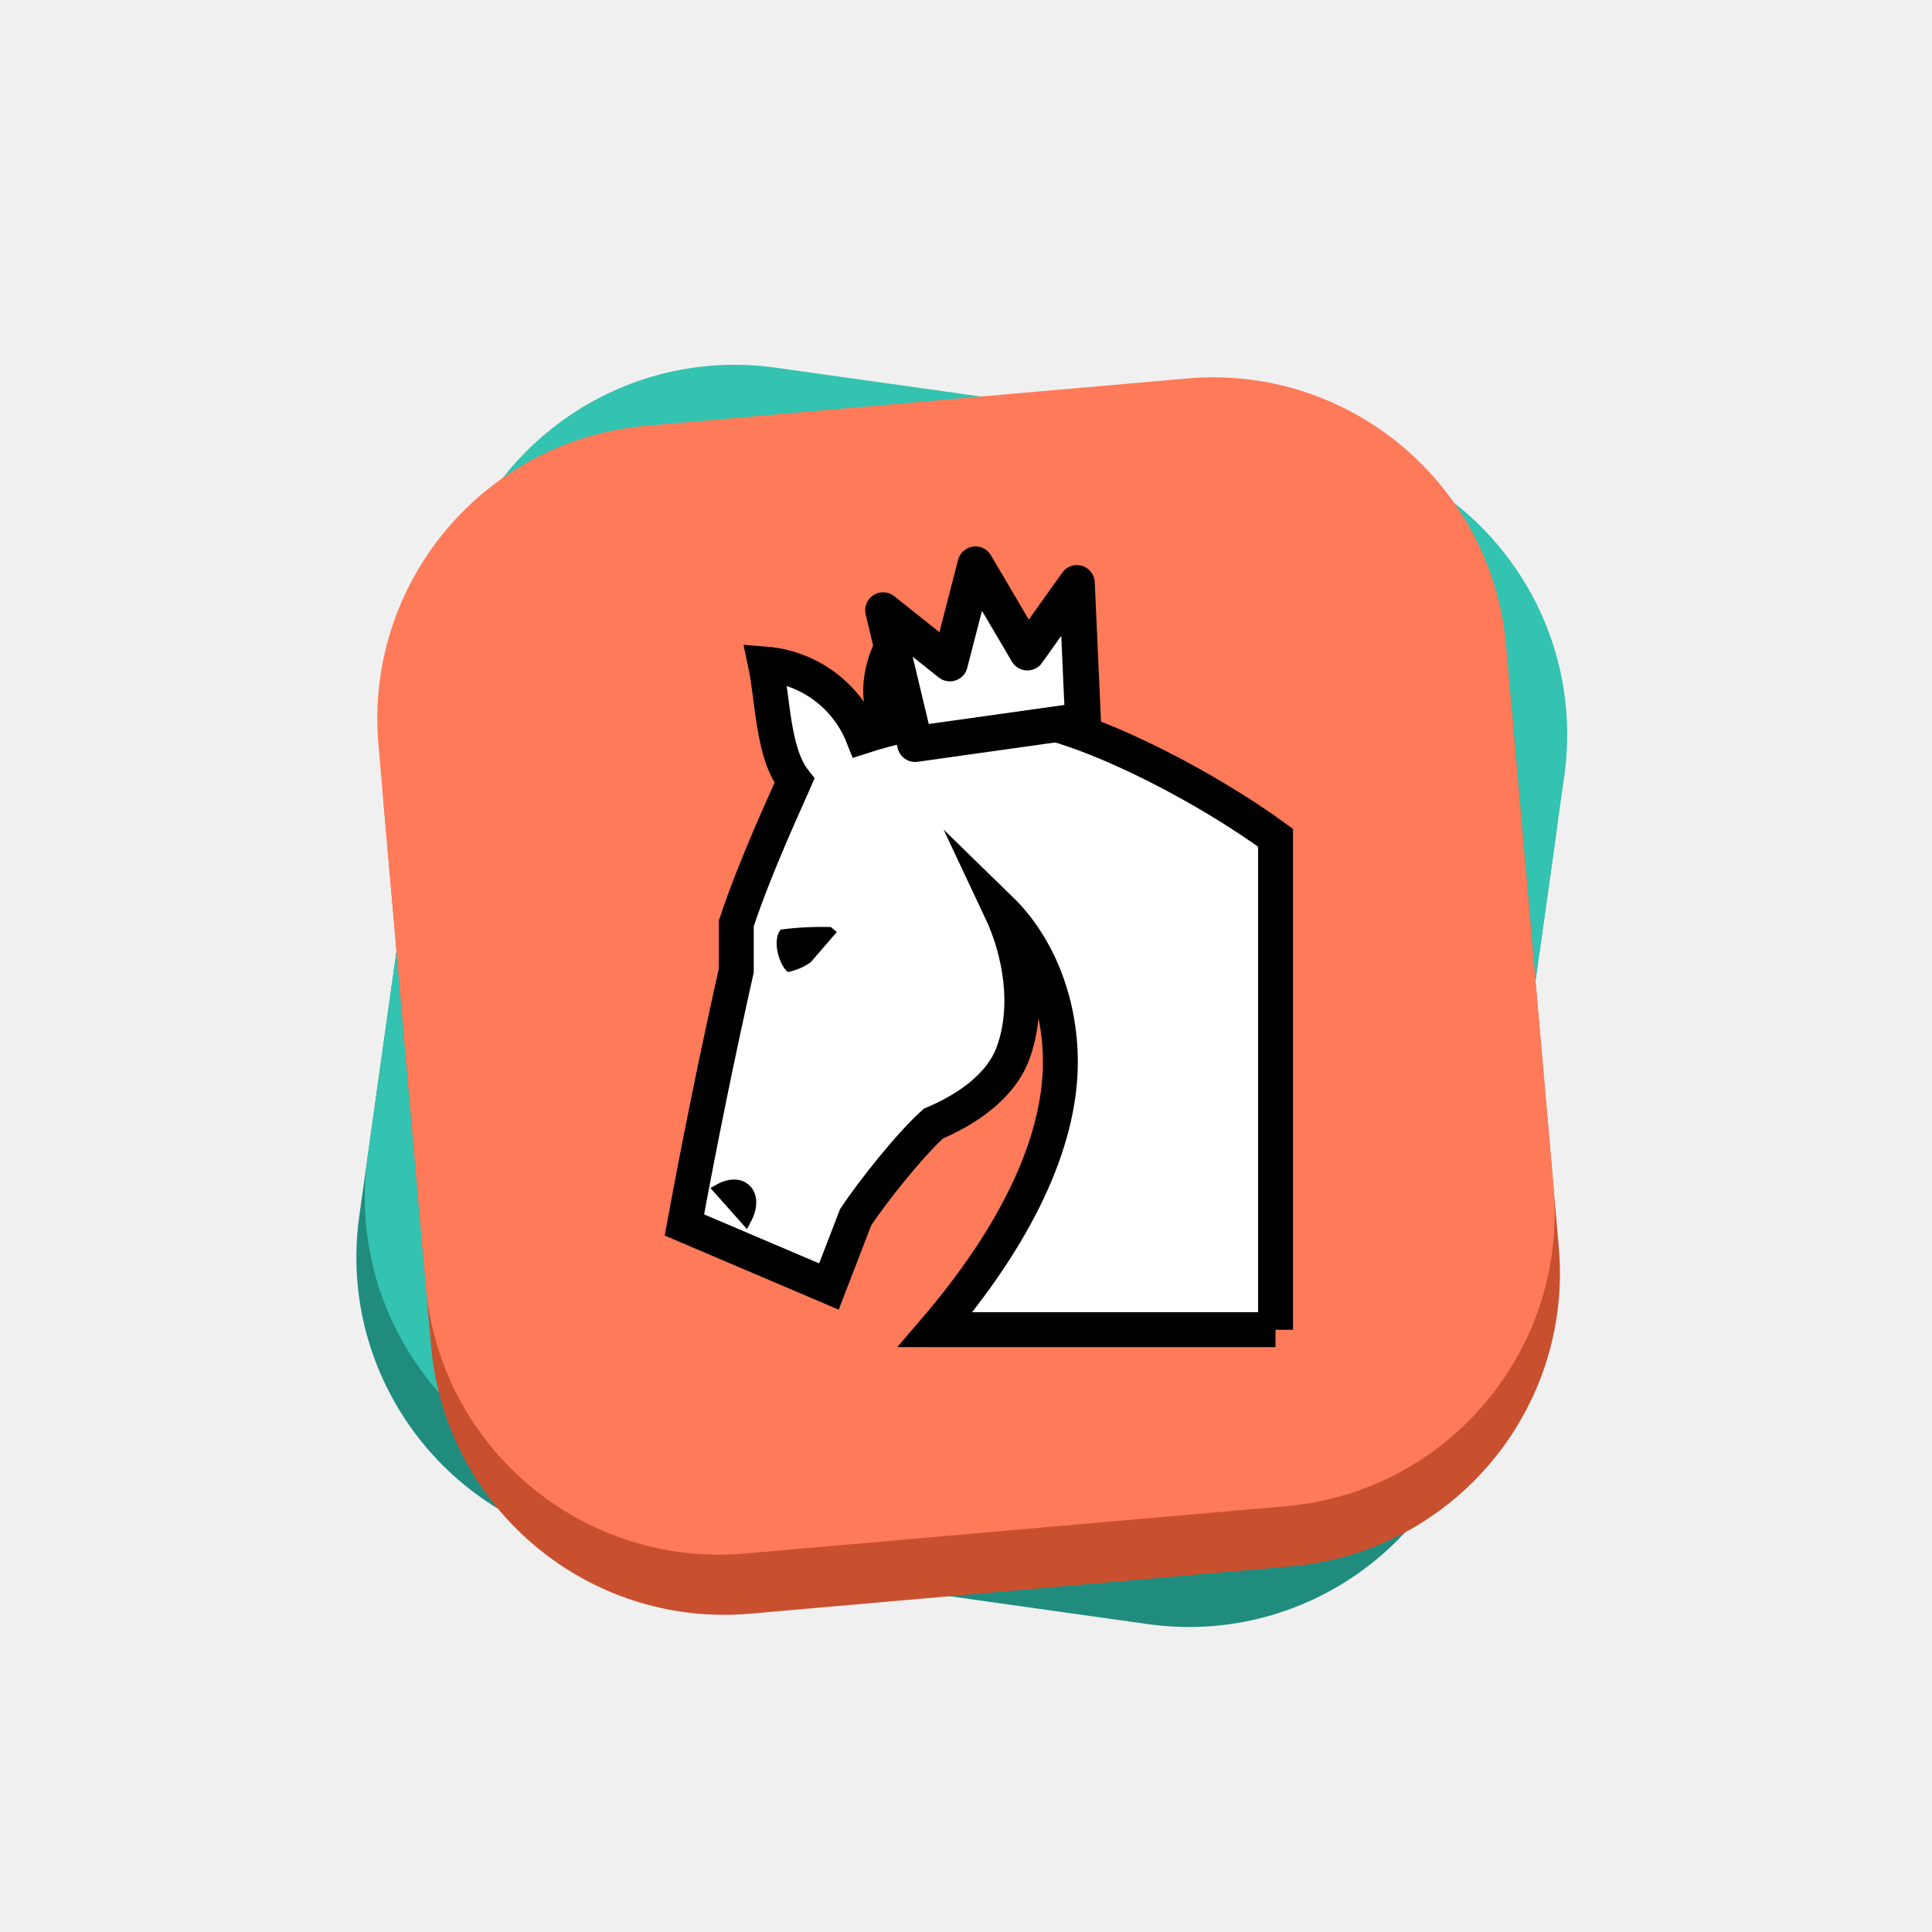
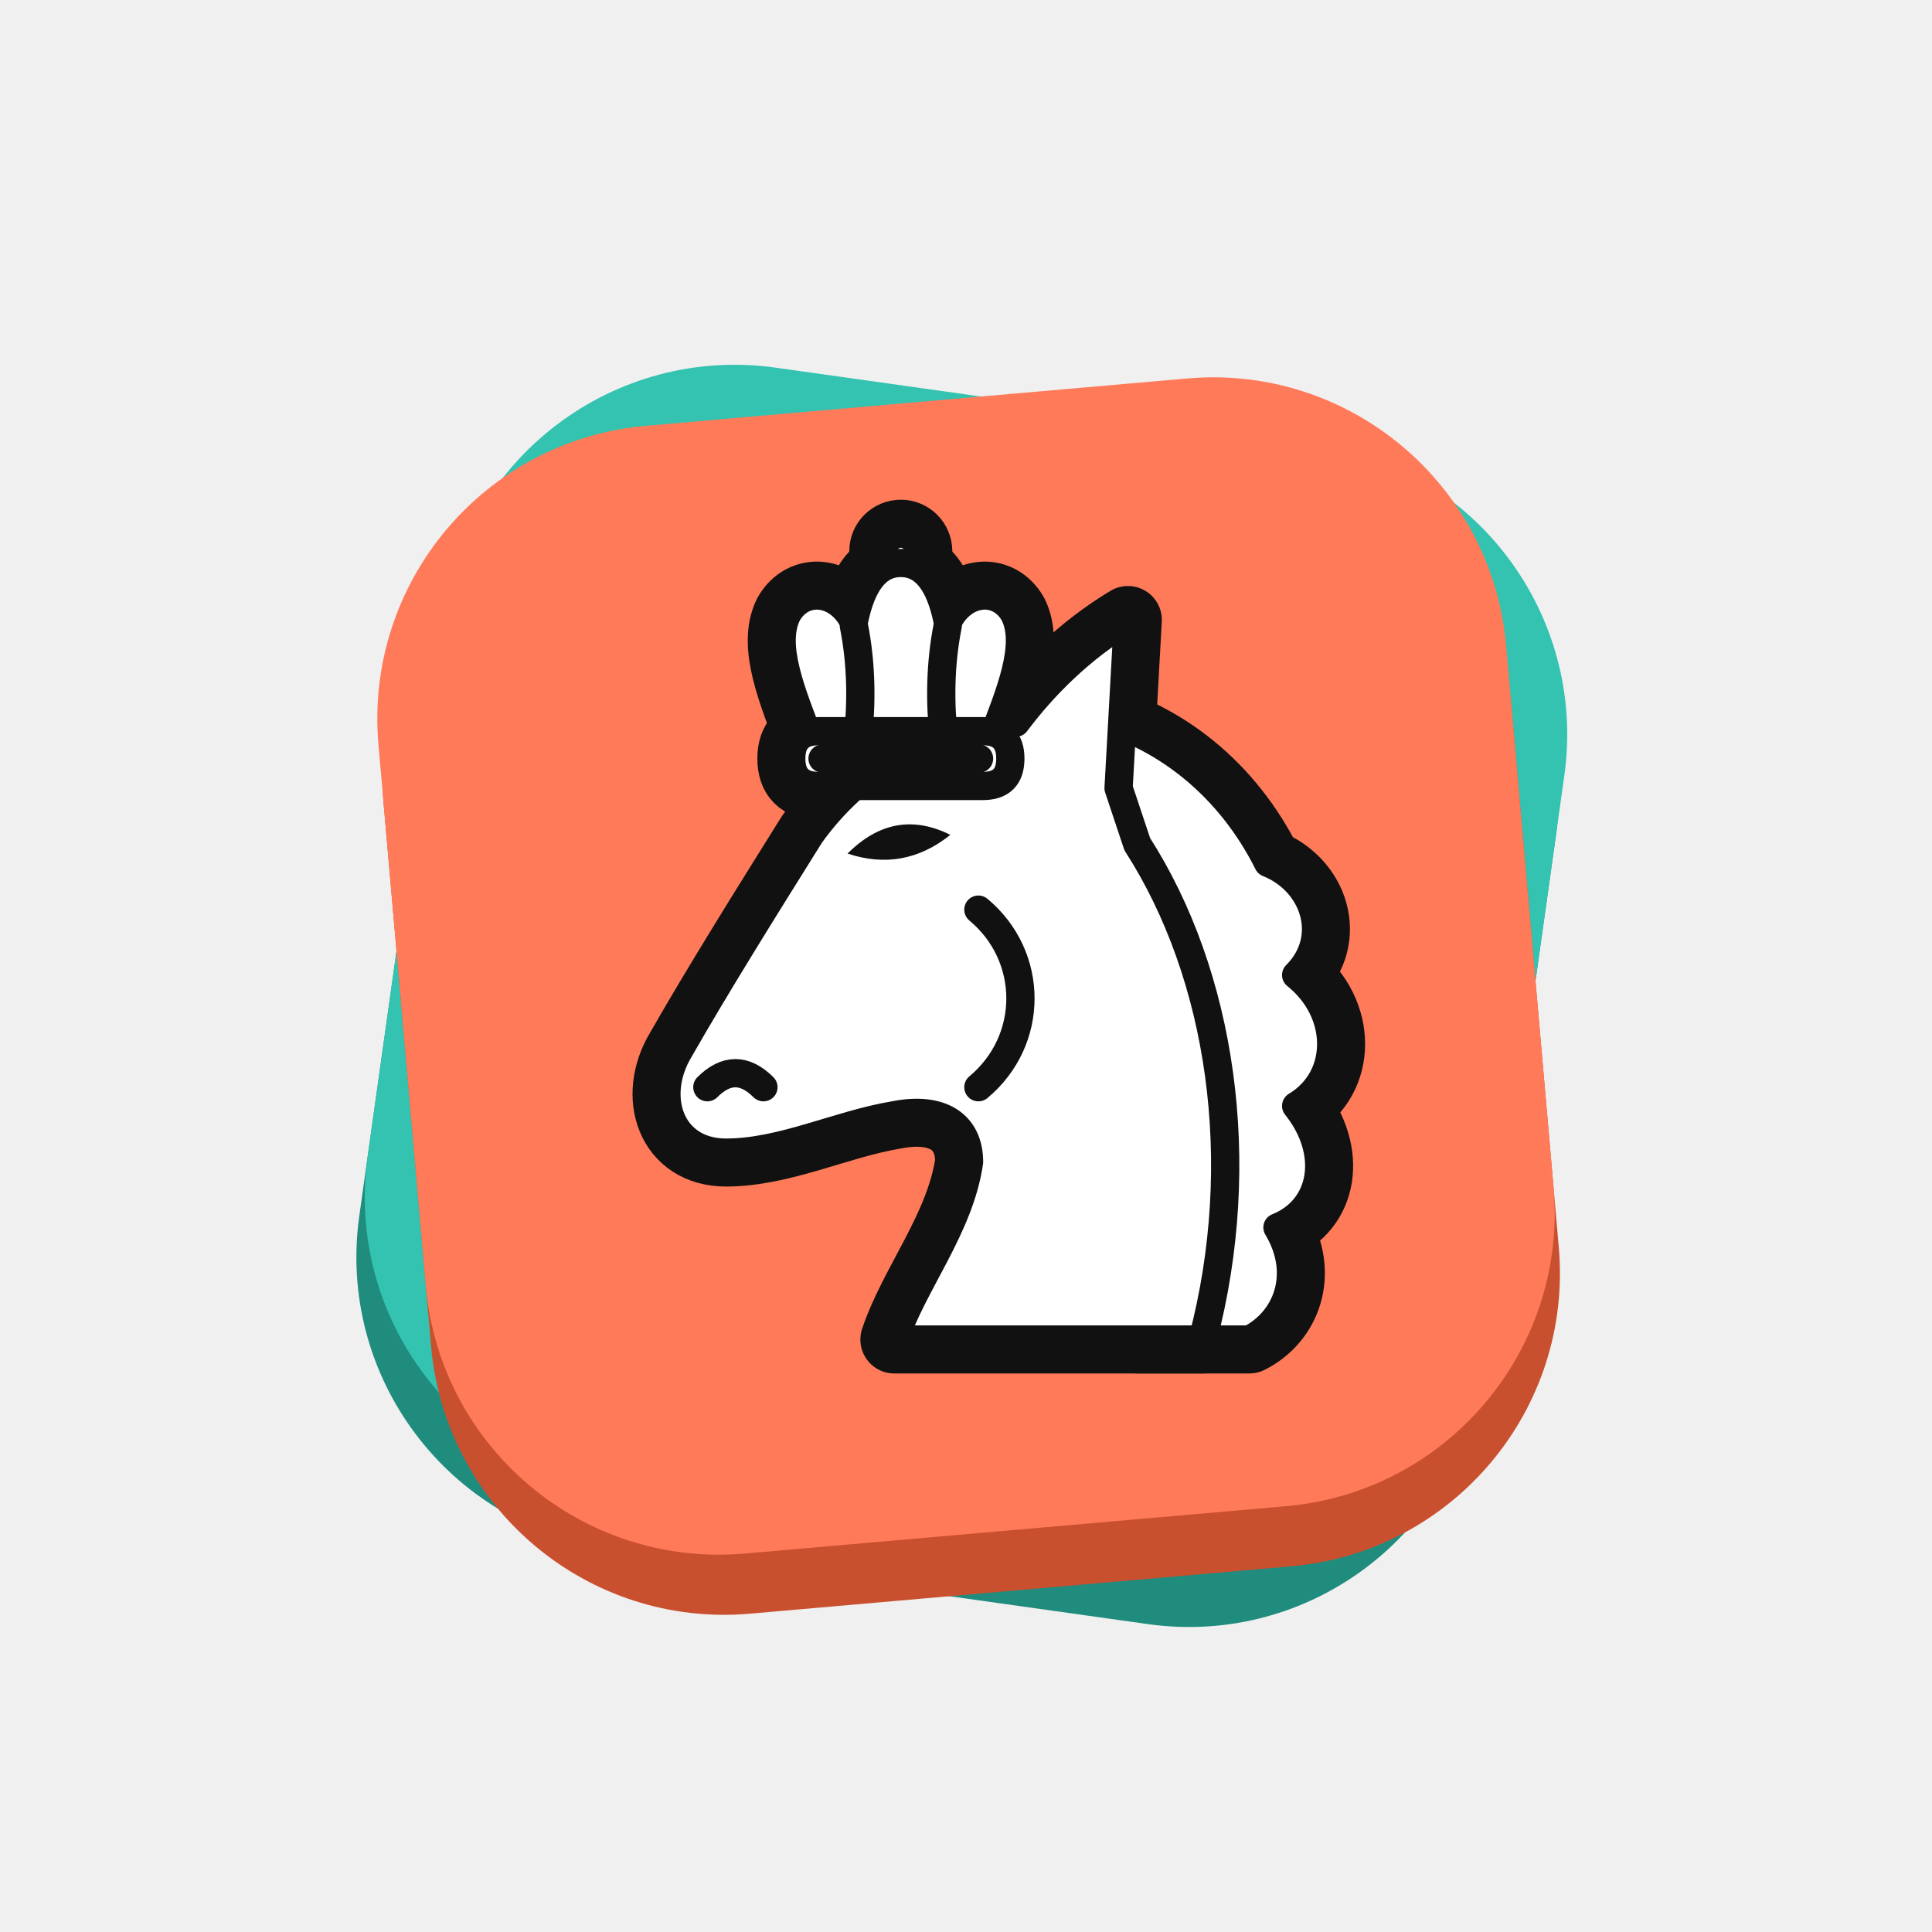
<svg xmlns="http://www.w3.org/2000/svg" viewBox="0 0 512 512">
  <g transform="rotate(8 256 256)">
    <rect x="106" y="122" width="300" height="300" rx="78" fill="#1f8c7e" />
    <rect x="106" y="106" width="300" height="300" rx="78" fill="#33c3b0" />
  </g>
  <g transform="rotate(-5 256 256)">
    <rect x="106" y="122" width="300" height="300" rx="78" fill="#c9502f" />
    <rect x="106" y="106" width="300" height="300" rx="78" fill="#ff7a59" />
  </g>
-   <g transform="translate(112 100) scale(0.36)">
-     <g transform="translate(60 92) scale(0.88)">
-       <g stroke="#000" stroke-miterlimit="10">
-         <path fill="#fff" stroke-linecap="round" stroke-width="29.2" d="M645.3 692.2V280.6C588 238.8 503 194.8 448.7 182.5c-42.6-9.7-101.3-2.1-148.6 13.2a96 96 0 0 0-81.5-60.4c6.3 29.6 5.9 74.3 24.3 97.7-7 16.2-32.1 69.4-48.7 119.3v39.4a5617.5 5617.5 0 0 0-43.4 212.8L271.7 656l22.4-58.1c15.2-22.7 45.7-60.9 65-78.2 24.5-10.3 55.9-29.4 66.7-59.2 14-38.4 6.3-84.3-10.5-119.9 31 30.2 50 77 50 127.8 0 68.1-38.1 145.9-104.7 223.7h284.7z" />
-         <path stroke-width="9.2" d="M179.8 574.8c19.4-10.9 33.9 3.8 22.4 25.2z" />
-         <path d="M231.5 357.9c-7 9.5-.6 29.3 6 34.5a50 50 0 0 0 18.6-8l21.5-24.9-4.5-3.7a264 264 0 0 0-41.6 2.1z" />
-         <path fill="#fff" stroke-linecap="square" stroke-width="23.8" d="M320 186c-12.4-17.9-9.8-49.7 7-75.1a68.2 68.2 0 0 1 35.2 70.6" />
-       </g>
+   <g transform="translate(112 100) scale(2.88)">
+     <g fill="#111" stroke="#111" stroke-width="6.24" stroke-linejoin="round">
+       <path d="M60 22C69 24 76 30 80 38C85 40 87 46 83 50C88 54 88 61 83 64C87 69 86 75 81 77C84 82 82 87 78 89H66L62 30Z" transform="translate(9 12) scale(0.86)" stroke-width="7.256" />
+       <path d="M73 89C78 70 75 50 66 36L64 30L65 12C60 15 56 19 53 23C44 23 36 28 31 35C26 43 21 51 17 58C14 63 16 69 22 69C28 69 34 66 40 65C45 64 48 66 48 70C47 77 42 83 40 89Z" transform="translate(9 12) scale(0.86)" stroke-width="7.256" />
+       <path d="M45.5 25a4.5 4.5 0 1 0 9 0a4.5 4.5 0 1 0 -9 0Z" transform="translate(26 7) scale(0.36)" stroke-width="17.333" />
+       <path d="M27 74C22 61 17 49 21 41C25 34 34 35 38 43C40 33 44 28 50 28C56 28 60 33 62 43C66 35 75 34 79 41C83 49 78 61 73 74Z" transform="translate(26 7) scale(0.36)" stroke-width="17.333" />
+       <path d="M29 71H71Q78 71 78 78V78Q78 85 71 85H29Q22 85 22 78V78Q22 71 29 71Z" transform="translate(26 7) scale(0.36)" stroke-width="17.333" />
    </g>
-     <g transform="translate(425 266) rotate(-8) scale(0.48) translate(-150 -220)">
-       <path fill="#fff" stroke="#000" stroke-width="55" stroke-linecap="round" stroke-linejoin="round" d="M20 210L0 0l90 95 60-145 60 145 90-95-20 210z" />
-       <path fill="none" stroke="#000" stroke-width="30.25" stroke-linecap="round" stroke-linejoin="round" d="M32 210h236" />
+     <g fill="#fff" stroke="#111" stroke-width="2.6" stroke-linejoin="round">
+       <path d="M60 22C69 24 76 30 80 38C85 40 87 46 83 50C88 54 88 61 83 64C87 69 86 75 81 77C84 82 82 87 78 89H66L62 30Z" transform="translate(9 12) scale(0.86)" stroke-width="3.023" />
+       <path d="M73 89C78 70 75 50 66 36L64 30L65 12C60 15 56 19 53 23C44 23 36 28 31 35C26 43 21 51 17 58C14 63 16 69 22 69C28 69 34 66 40 65C45 64 48 66 48 70C47 77 42 83 40 89Z" transform="translate(9 12) scale(0.86)" stroke-width="3.023" />
+       <path d="M45.5 25a4.5 4.5 0 1 0 9 0a4.5 4.5 0 1 0 -9 0Z" transform="translate(26 7) scale(0.36)" stroke-width="7.222" />
+       <path d="M27 74C22 61 17 49 21 41C25 34 34 35 38 43C40 33 44 28 50 28C56 28 60 33 62 43C66 35 75 34 79 41C83 49 78 61 73 74Z" transform="translate(26 7) scale(0.36)" stroke-width="7.222" />
+       <path d="M29 71H71Q78 71 78 78V78Q78 85 71 85H29Q22 85 22 78V78Q22 71 29 71Z" transform="translate(26 7) scale(0.36)" stroke-width="7.222" />
+     </g>
+     <g fill="none" stroke="#111" stroke-width="2.6" stroke-linecap="round" stroke-linejoin="round">
+       <path d="M35 37Q40 32 46 35Q41 39 35 37Z" transform="translate(9 12) scale(0.86)" stroke-width="3.023" fill="#111" stroke="none" />
+       <path d="M20 62Q23 59 26 62" transform="translate(9 12) scale(0.86)" stroke-width="3.023" />
+       <path d="M49 43C55 48 55 57 49 62" transform="translate(9 12) scale(0.86)" stroke-width="3.023" />
+       <path d="M38 44C40 54 40 64 39 73" transform="translate(26 7) scale(0.36)" stroke-width="7.222" />
+       <path d="M62 44C60 54 60 64 61 73" transform="translate(26 7) scale(0.36)" stroke-width="7.222" />
+       <path d="M30 78H70" transform="translate(26 7) scale(0.36)" stroke-width="7.222" />
    </g>
  </g>
</svg>
